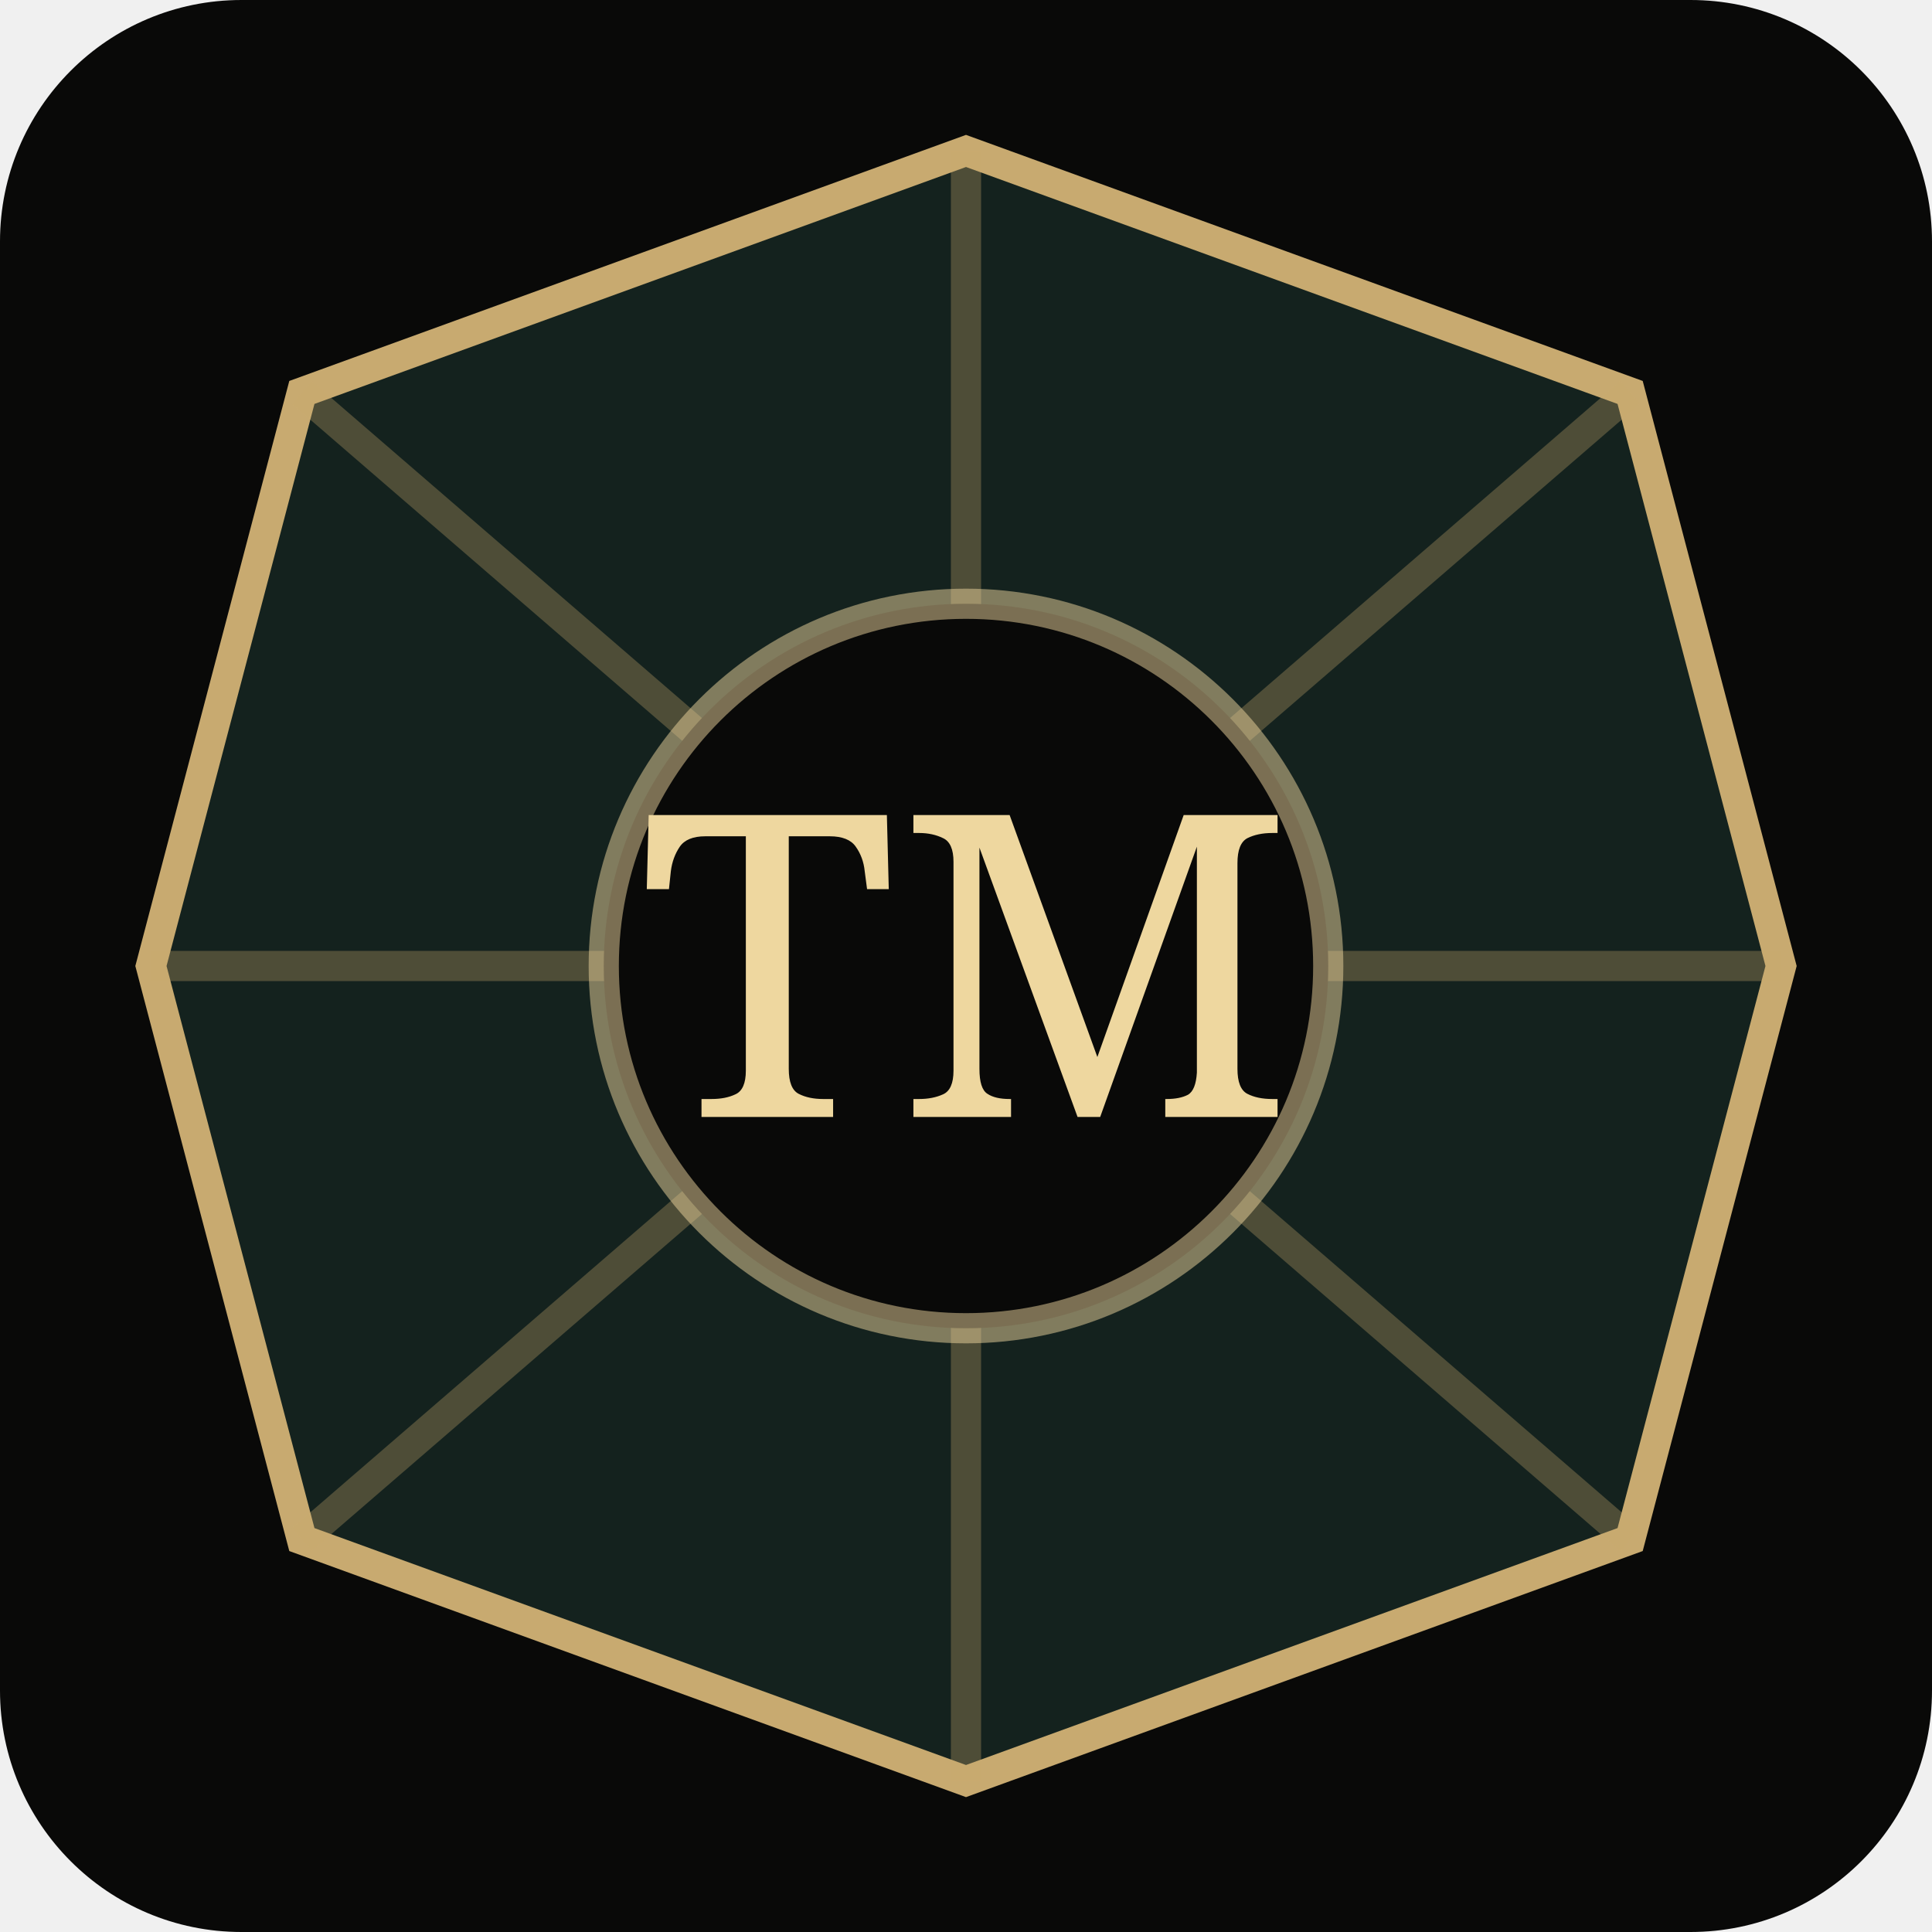
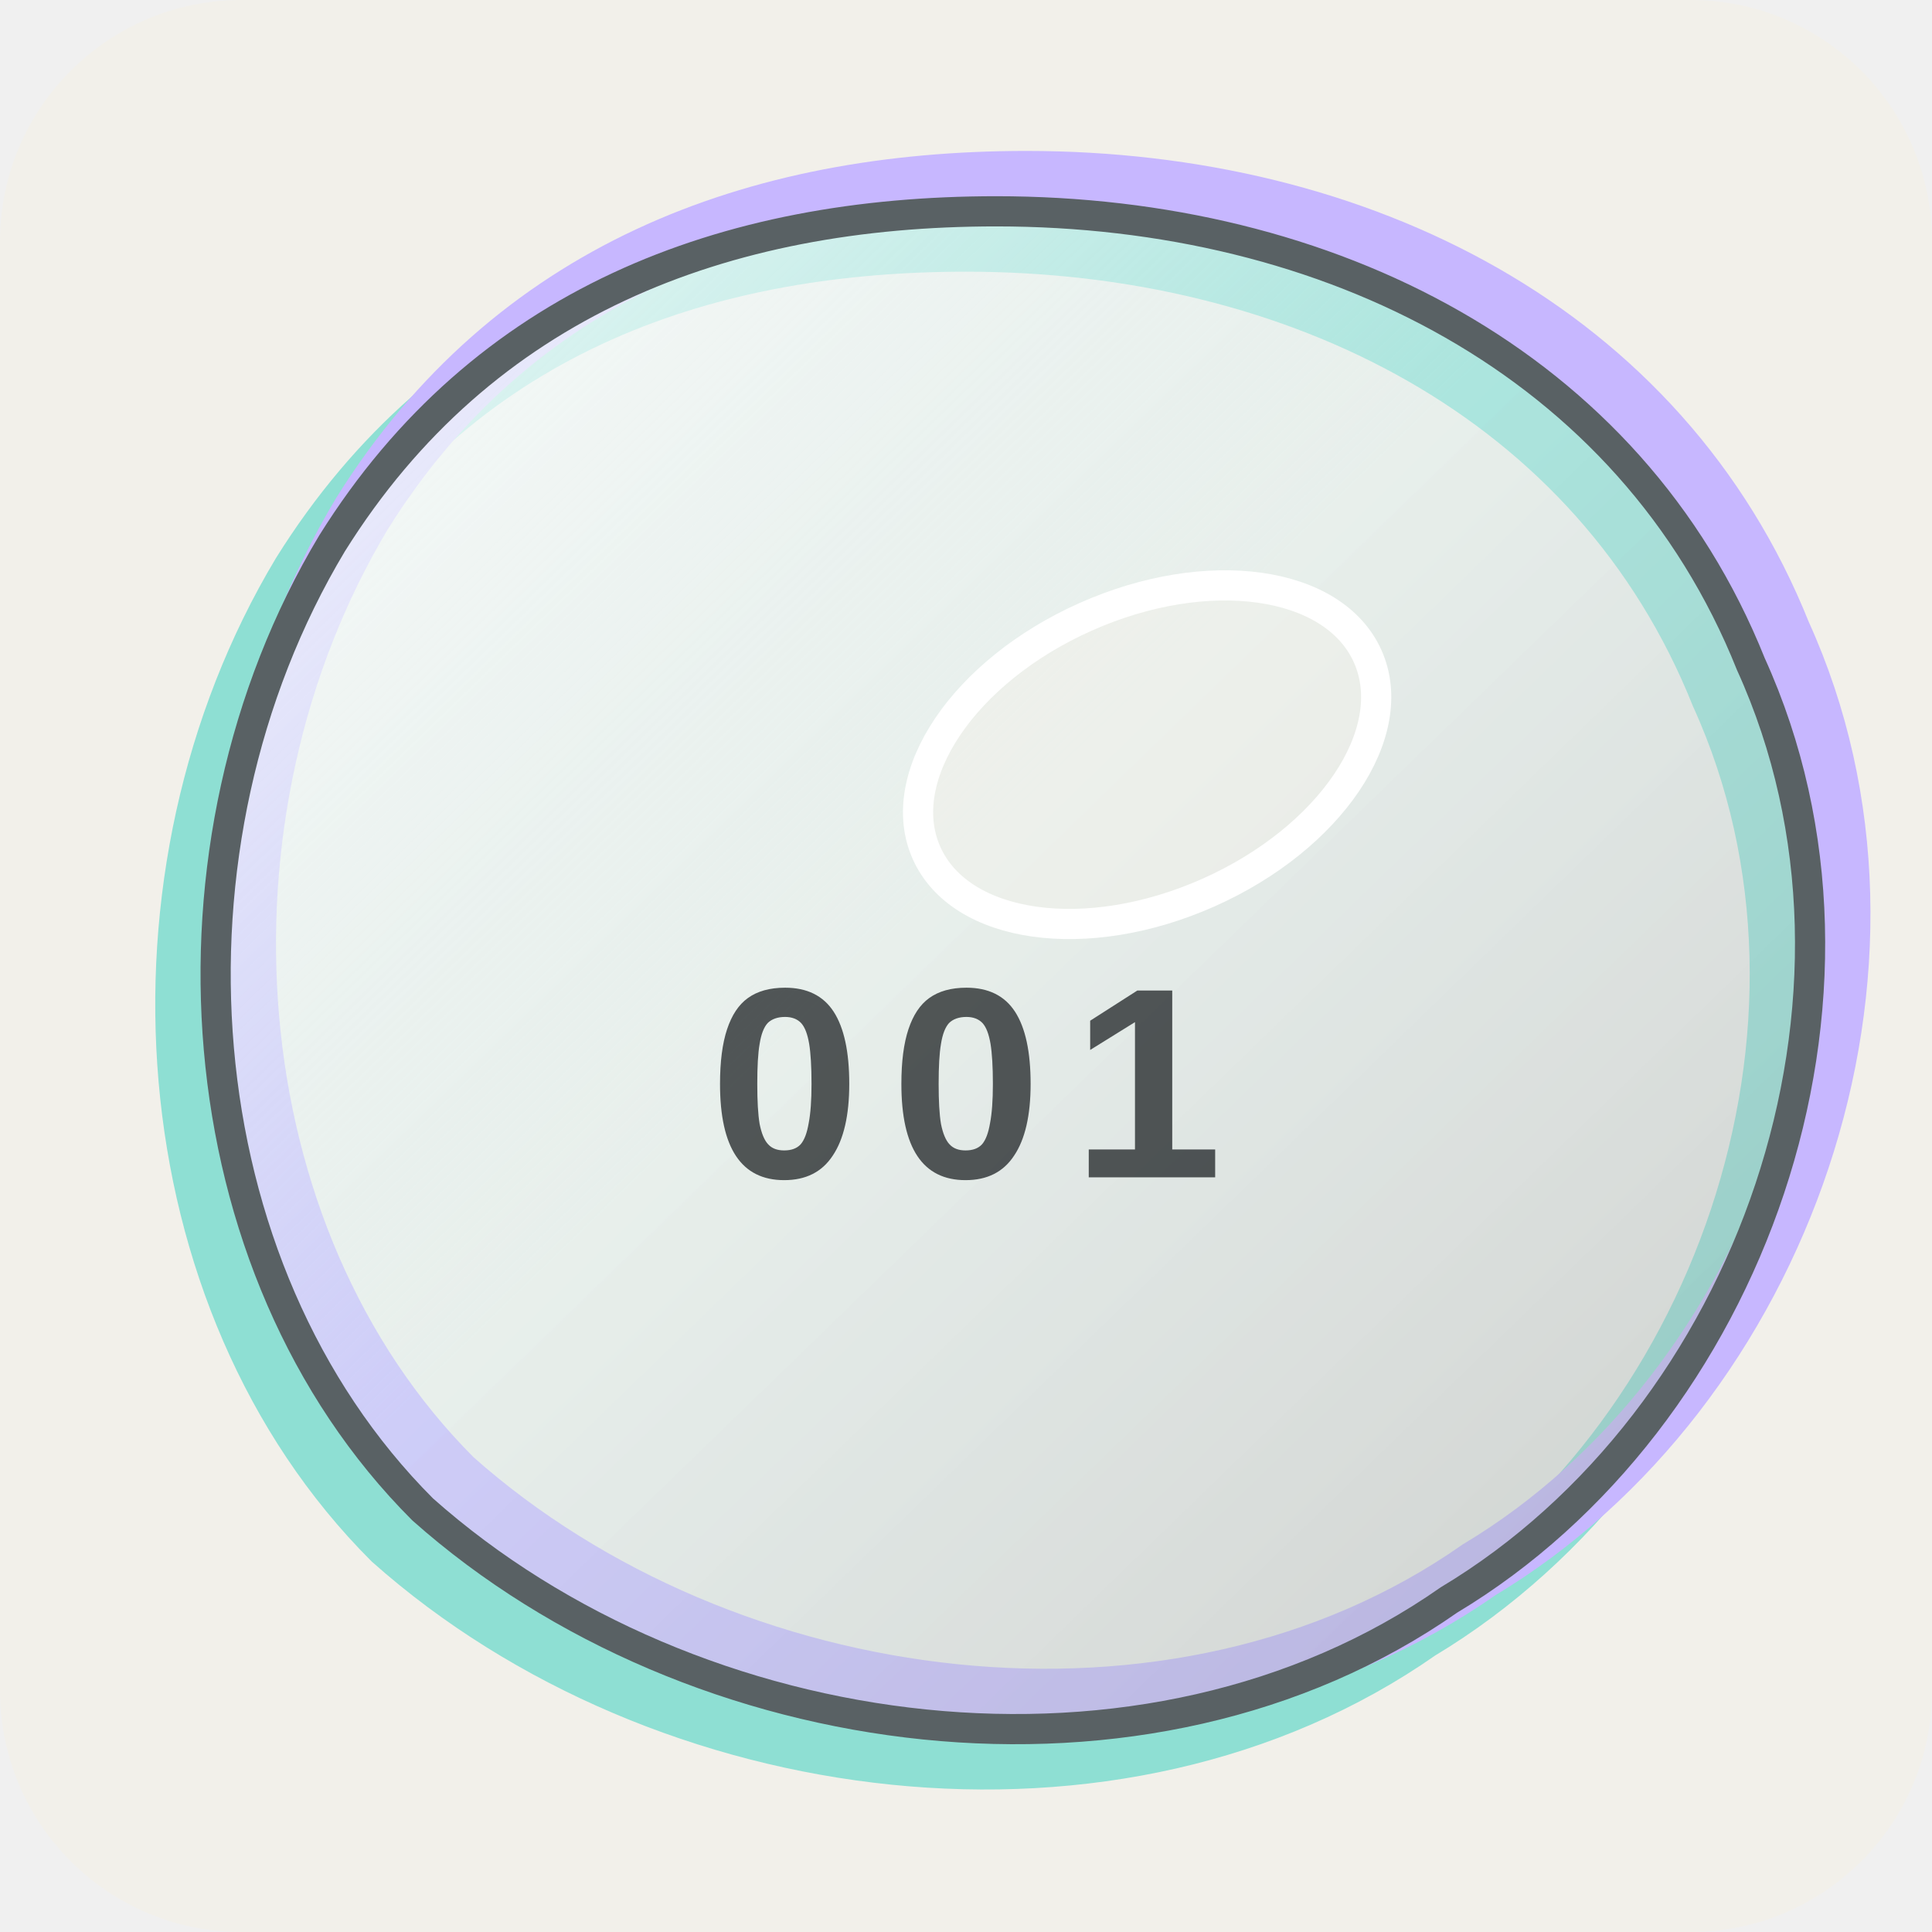
<svg xmlns="http://www.w3.org/2000/svg" viewBox="0 0 64 64">
-   <rect width="64" height="64" rx="8" fill="#090908" />
-   <path d="M32 5 54 13 59 32 54 51 32 59 10 51 5 32 10 13Z" fill="#14221e" stroke="#c8aa70" />
-   <path d="m10 13 22 19L54 13M5 32h54M10 51l22-19 22 19M32 5v54" fill="none" stroke="#c8aa70" stroke-opacity=".32" />
-   <circle cx="32" cy="32" r="12" fill="#090908" stroke="#eed79f" stroke-opacity=".5" />
-   <text x="32" y="37" fill="#eed79f" font-family="Georgia,serif" font-size="14" text-anchor="middle">TM</text>
+   <defs>
+     <linearGradient id="glass" x1="0" y1="0" x2="1" y2="1">
+       <stop offset="0" stop-color="#fff" stop-opacity=".9" />
+       <stop offset=".45" stop-color="#d9eeee" stop-opacity=".4" />
+       <stop offset="1" stop-color="#9aa3a6" stop-opacity=".45" />
+     </linearGradient>
+   </defs>
+   <rect width="64" height="64" rx="8" fill="#f2f0ea" />
+   <path d="M33 7c11 0 21 5 25 15 5 11 0 25-10 31-10 7-25 5-34-3-8-8-9-22-3-32C16 10 24 7 33 7Z" fill="none" stroke="#8edfd3" stroke-width="2" transform="translate(-1 1)" />
+   <path d="M33 7c11 0 21 5 25 15 5 11 0 25-10 31-10 7-25 5-34-3-8-8-9-22-3-32C16 10 24 7 33 7Z" fill="none" stroke="#c7b7ff" stroke-width="2" transform="translate(1 -1)" />
+   <path d="M33 7c11 0 21 5 25 15 5 11 0 25-10 31-10 7-25 5-34-3-8-8-9-22-3-32C16 10 24 7 33 7Z" fill="url(#glass)" stroke="#596164" />
+   <ellipse cx="38" cy="25" rx="8" ry="5" transform="rotate(-24 38 25)" fill="#f2f0ea" fill-opacity=".48" stroke="#fff" />
+   <text x="32" y="39" fill="#101417" fill-opacity=".7" font-family="Arial,sans-serif" font-size="9" font-weight="700" letter-spacing="1" text-anchor="middle">001</text>
</svg>
